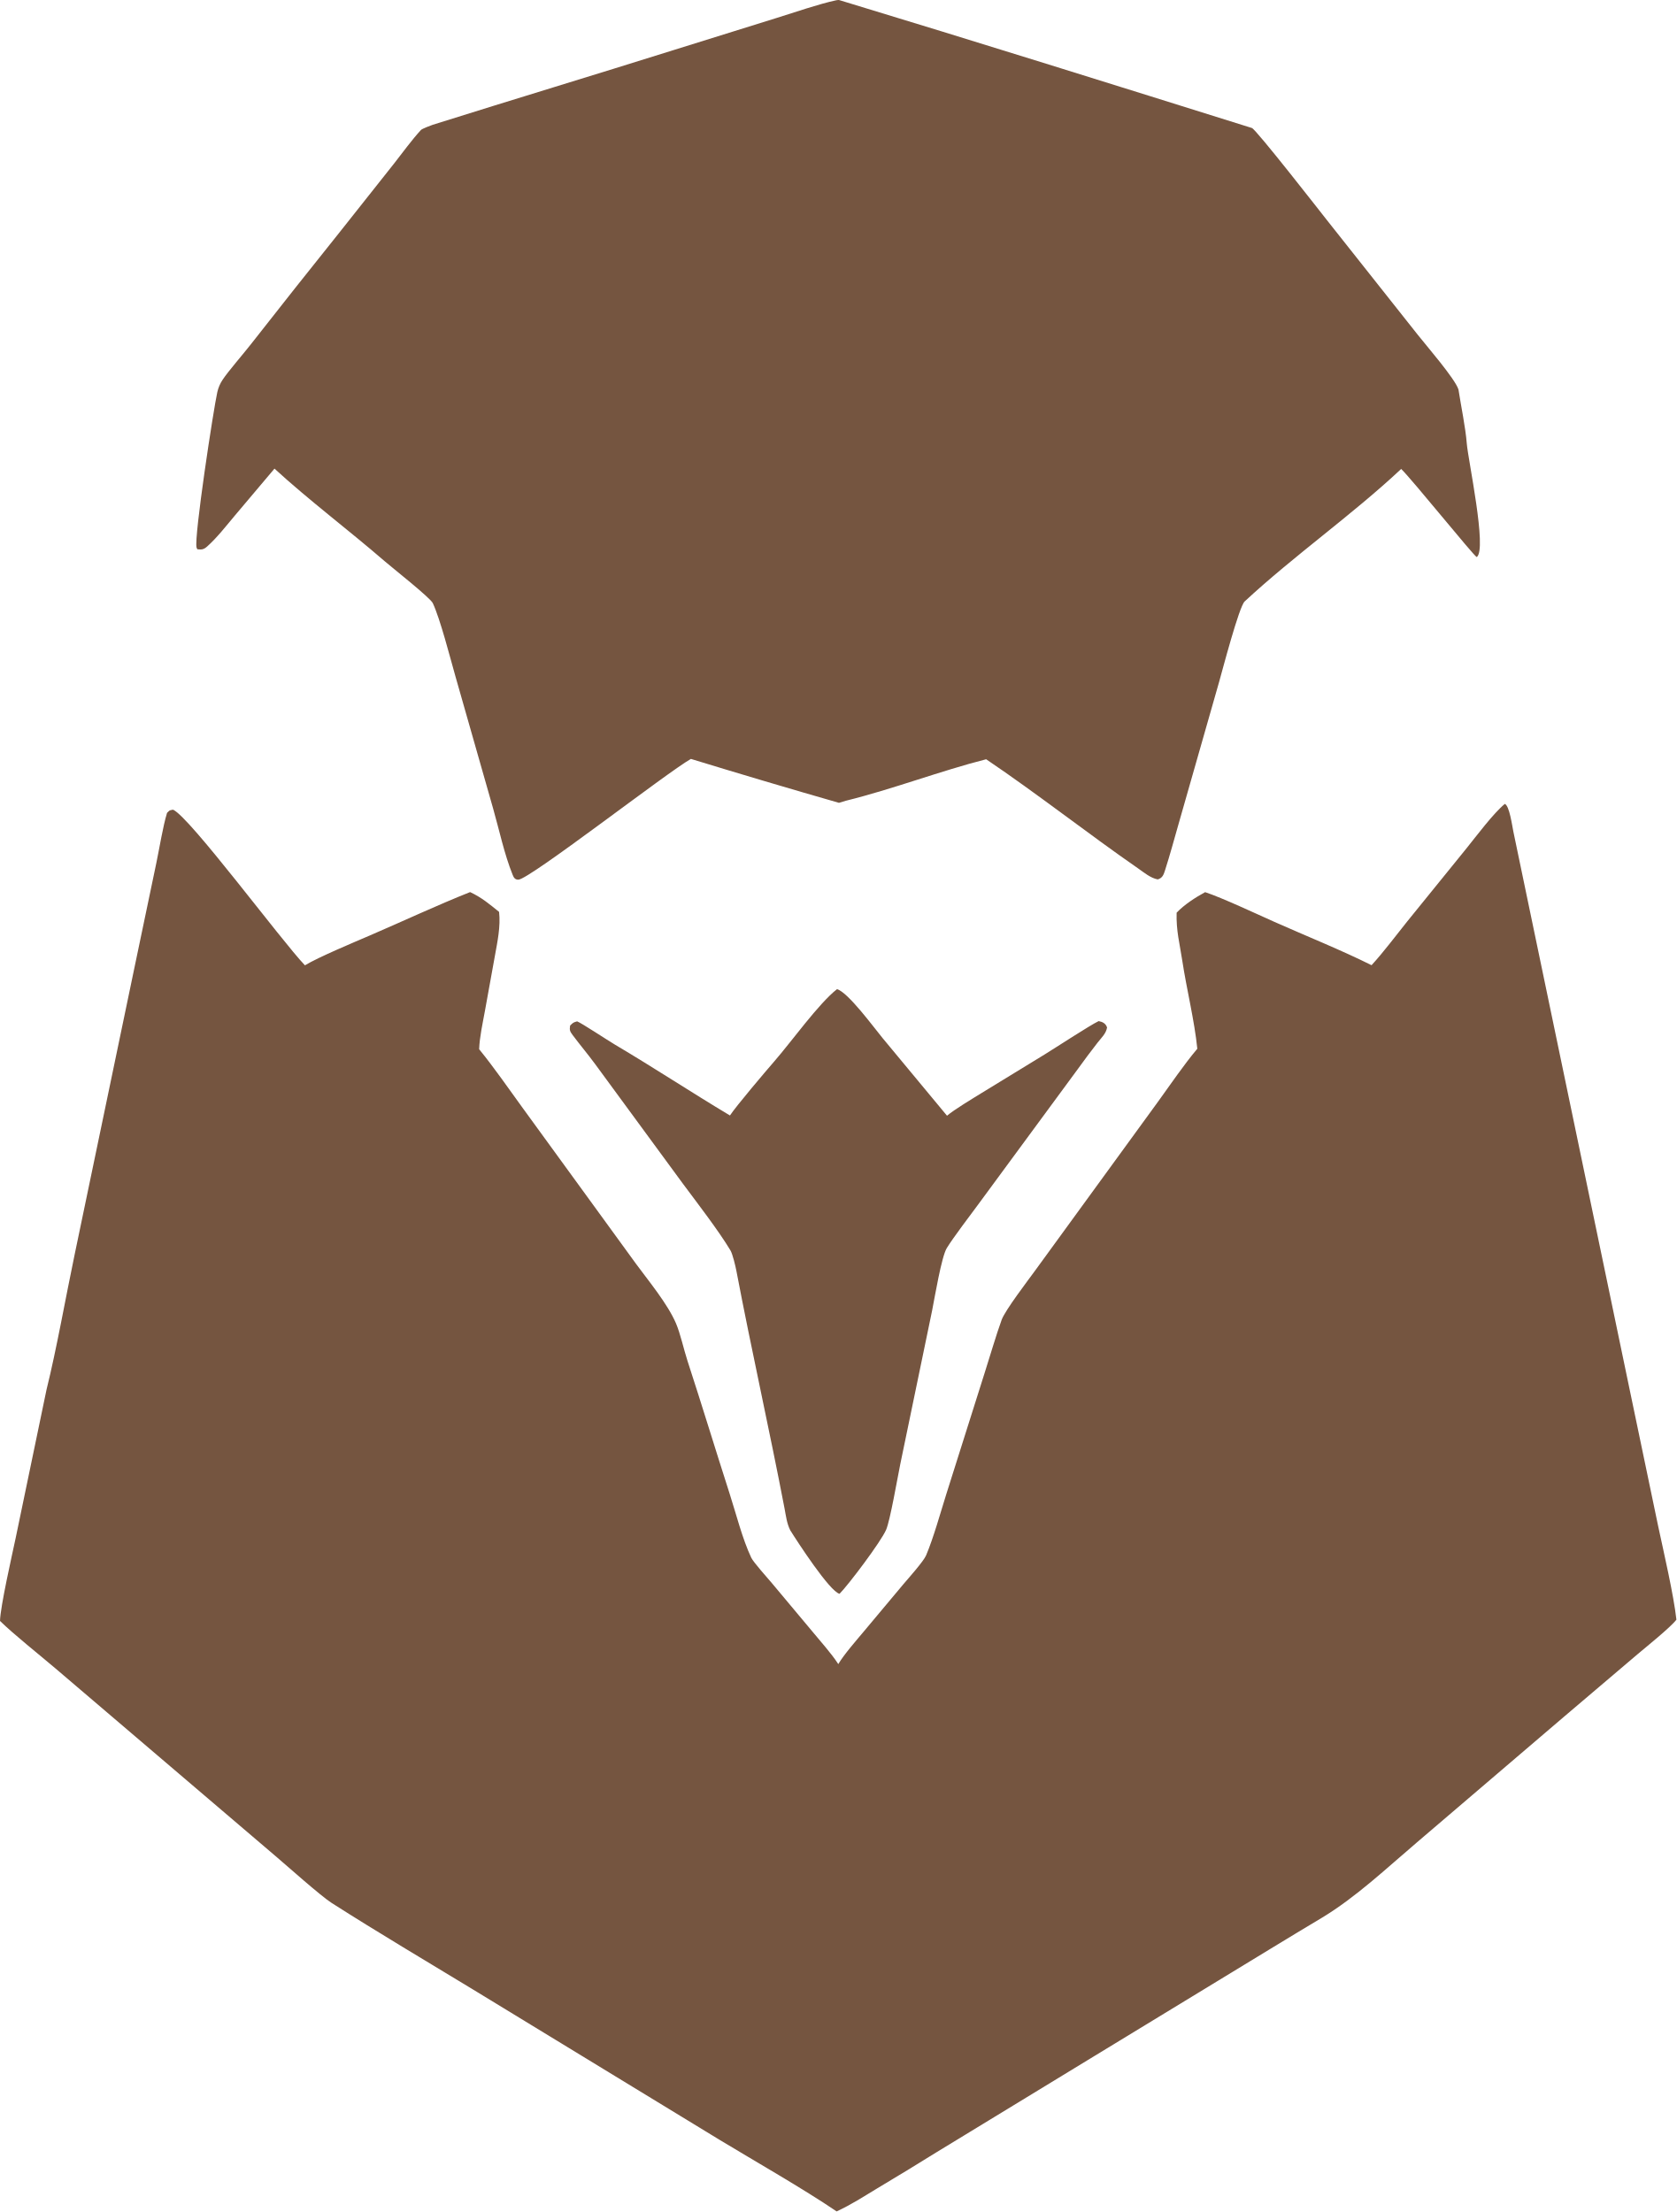
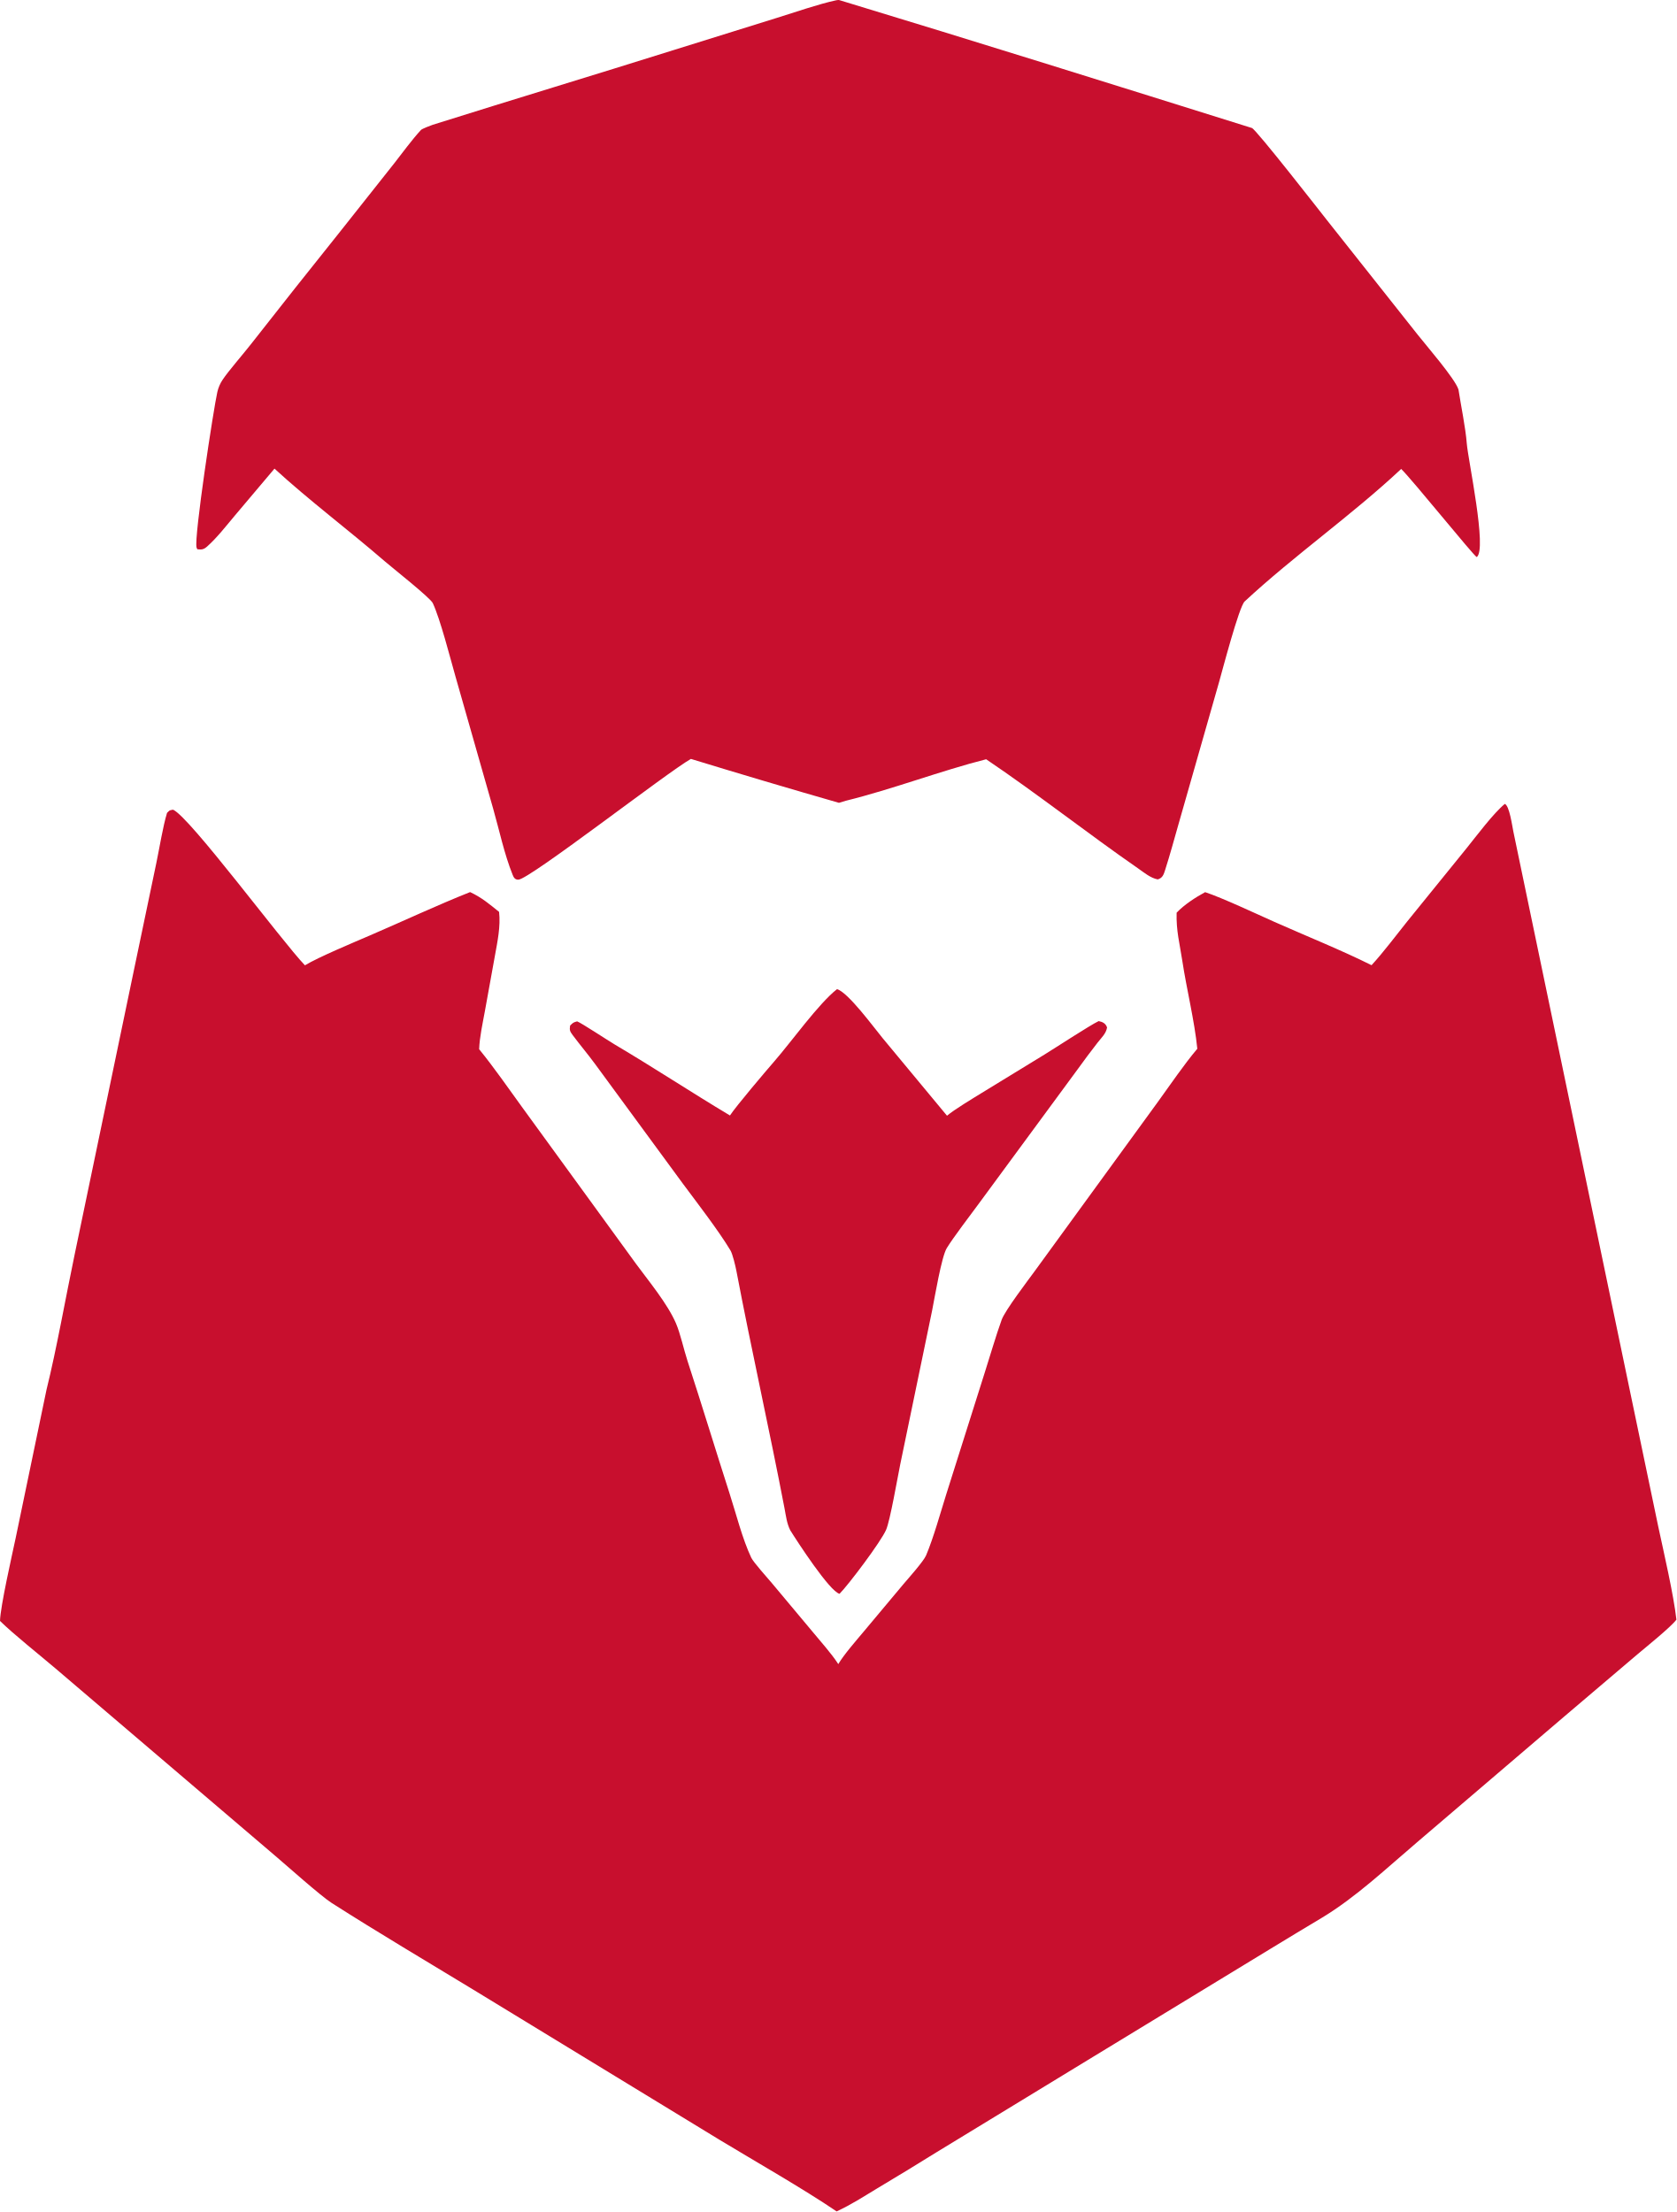
<svg xmlns="http://www.w3.org/2000/svg" width="660" height="871" viewBox="0 0 660 871" fill="none">
-   <path d="M592.433 316.547C594.238 317.229 595.317 325.135 595.795 327.448L641.217 545.431L652.856 601.191C655.002 611.233 658.889 627.919 659.99 637.756C657.801 640.687 648.069 648.506 644.699 651.361L615.848 675.882L557.775 725.505C545.782 735.709 533.866 747.023 520.387 755.161C513.757 759.164 507.042 763.137 500.454 767.195L430.947 809.526L368.778 847.422C360.996 852.265 353.168 857.036 345.295 861.731C339.626 865.145 335.401 867.949 329.377 870.77C316.259 861.85 297.06 850.925 283.125 842.484L186.411 783.502C167.907 772.253 148.711 760.905 130.499 749.263C126.342 746.609 112.864 734.6 108.43 730.819L66.981 695.466L21.893 657.011C15.619 651.664 5.493 643.649 0 638.259C0.169 632.404 4.719 612.47 6.151 605.693L18.312 547.21C22.3 531.134 25.898 510.616 29.373 494.049L53.041 380.481L61.56 339.753C62.757 334.06 64.137 325.378 65.765 320.075C67.054 318.886 66.42 319.179 68.124 318.819C74.688 321.636 110.904 370.589 120.048 380.106C125.325 376.894 139.433 371.007 145.664 368.326C158.49 362.807 172.189 356.387 185.075 351.267C189.682 353.447 192.531 355.881 196.486 359.066C197.127 364.841 195.848 370.745 194.82 376.465L190.89 398.178C190.028 402.92 188.799 408.4 188.636 413.145C194.589 420.448 200.201 428.606 205.778 436.279L233.667 474.632L250.388 497.638C255.382 504.436 262.816 513.39 266.116 521.059C267.854 525.1 269.214 531.433 270.659 535.859C276.331 553.223 281.642 570.729 287.236 588.119C289.783 596.019 292.262 605.958 295.761 613.362C296.627 615.193 302.157 621.317 303.82 623.297L320.028 642.668C322.836 646.035 327.47 651.322 329.727 654.809L330.018 655.265C332.333 651.378 337.061 646.026 340.1 642.377L355.725 623.711C357.578 621.539 363.632 614.745 364.589 612.466C367.604 605.288 370.175 595.865 372.559 588.303L387.666 540.527C389.681 534.258 392.192 525.591 394.35 519.676C395.721 515.92 404.684 504.197 407.486 500.344L430.589 468.593L455.826 433.906C460.766 427.095 466.018 419.307 471.369 412.955C470.276 401.956 467.149 389.477 465.472 378.393C464.427 371.503 463.019 366.568 463.224 359.39C466.245 356.192 470.618 353.388 474.449 351.293C481.306 353.57 494.762 359.906 501.785 363.03C514.005 368.467 528.187 374.171 539.962 380.057C544.669 374.954 549.511 368.424 553.918 362.944L577.316 334.076C581.276 329.181 587.919 320.238 592.433 316.547Z" fill="#755540" />
-   <path d="M329.166 0.117C329.341 0.087 330.079 -0.065 330.402 0.032C383.117 16.005 440.743 34.082 492.864 50.401C494.502 50.914 520.199 83.894 522.397 86.672L558.117 131.773C561.334 135.873 572.917 149.194 574.189 153.406C575.17 159.787 576.971 168.359 577.457 174.628C577.965 181.112 585.559 216.357 581.378 219.359C579.983 218.65 556.107 189.01 551.631 184.655C532.265 202.805 509.482 218.735 490.009 236.822C487.795 238.879 481.203 264.135 479.932 268.585L463.893 324.788C462.204 330.697 460.583 336.704 458.705 342.556C458.117 344.391 457.703 345.727 455.783 346.275C452.954 345.749 450.407 343.574 448.082 341.96C427.999 328.041 408.46 312.61 388.24 298.967C370.34 303.514 351.373 310.771 333.075 315.285L330.286 316.122C310.808 310.531 291.379 304.768 272.004 298.831C262.62 304.132 208.392 346.335 204.07 346.379C202.763 346.393 202.279 345.601 201.834 344.499C198.521 336.289 196.576 326.919 194.144 318.392L179.28 266.251C177.177 258.872 173.332 243.768 170.378 237.477C169.391 235.377 154.396 223.544 151.384 220.936C137.421 208.846 121.61 196.965 108.061 184.53L92.482 202.983C89.112 206.99 85.405 211.773 81.543 215.198C80.183 216.405 79.392 216.479 77.664 216.277C77.572 216.074 77.442 215.816 77.382 215.592C76.313 211.638 84.091 160.82 85.559 154.373C85.95 152.646 86.656 151.005 87.642 149.534C89.891 146.122 95.987 139.148 98.877 135.419C110.338 120.782 121.88 106.21 133.504 91.702L155.208 64.305C158.391 60.241 162.227 54.966 165.749 51.159C166.165 50.71 169.661 49.357 170.356 49.138C201.907 39.209 233.649 29.629 265.196 19.715L305.905 7.021C312.708 4.905 322.594 1.497 329.166 0.117Z" fill="#755540" />
-   <path d="M329.533 389.475C333.988 390.846 343.942 404.485 347.416 408.695L372.827 439.324C375.8 436.832 382.845 432.616 386.33 430.456L411.287 415.19C415.407 412.667 428.993 403.765 432.53 402.068C434.079 402.36 435.312 402.987 435.841 404.577C435.423 407.039 433.678 408.523 432.116 410.541C429.424 414.001 426.8 417.511 424.24 421.07L385.261 474.062C382.118 478.326 375.195 487.416 372.735 491.457C370.657 494.867 368.014 510.746 366.97 516.013L354.449 576.441C353.322 581.921 350.448 598.731 348.842 602.397C346.755 607.16 334.117 623.94 330.522 627.576C326.637 626.667 313.824 606.921 311.114 602.563C309.753 599.879 309.425 596.896 308.863 593.96C302.882 562.734 295.87 531.709 289.919 500.474C289.562 498.597 288.453 493.834 287.554 492.332C282.904 484.569 274.198 473.29 269 466.295L234.288 418.979C231.453 415.115 228.365 411.482 225.507 407.646C224.373 406.124 224.157 405.659 224.446 403.835C225.624 402.674 225.66 402.606 227.213 402.175C228.777 402.724 239.372 409.723 241.973 411.261C257.173 420.25 272.272 430.196 287.374 439.23C289.845 435.483 301.532 421.711 304.813 417.944C311.581 410.176 322.24 395.217 329.533 389.475Z" fill="#755540" />
+   <path d="M592.433 316.547C594.238 317.229 595.317 325.135 595.795 327.448L641.217 545.431L652.856 601.191C655.002 611.233 658.889 627.919 659.99 637.756C657.801 640.687 648.069 648.506 644.699 651.361L615.848 675.882L557.775 725.505C545.782 735.709 533.866 747.023 520.387 755.161C513.757 759.164 507.042 763.137 500.454 767.195L430.947 809.526L368.778 847.422C360.996 852.265 353.168 857.036 345.295 861.731C339.626 865.145 335.401 867.949 329.377 870.77C316.259 861.85 297.06 850.925 283.125 842.484L186.411 783.502C167.907 772.253 148.711 760.905 130.499 749.263C126.342 746.609 112.864 734.6 108.43 730.819L66.981 695.466L21.893 657.011C15.619 651.664 5.493 643.649 0 638.259C0.169 632.404 4.719 612.47 6.151 605.693L18.312 547.21C22.3 531.134 25.898 510.616 29.373 494.049L53.041 380.481L61.56 339.753C62.757 334.06 64.137 325.378 65.765 320.075C67.054 318.886 66.42 319.179 68.124 318.819C74.688 321.636 110.904 370.589 120.048 380.106C125.325 376.894 139.433 371.007 145.664 368.326C158.49 362.807 172.189 356.387 185.075 351.267C189.682 353.447 192.531 355.881 196.486 359.066C197.127 364.841 195.848 370.745 194.82 376.465L190.89 398.178C190.028 402.92 188.799 408.4 188.636 413.145C194.589 420.448 200.201 428.606 205.778 436.279L233.667 474.632L250.388 497.638C255.382 504.436 262.816 513.39 266.116 521.059C267.854 525.1 269.214 531.433 270.659 535.859C276.331 553.223 281.642 570.729 287.236 588.119C289.783 596.019 292.262 605.958 295.761 613.362C296.627 615.193 302.157 621.317 303.82 623.297L320.028 642.668C322.836 646.035 327.47 651.322 329.727 654.809L330.018 655.265C332.333 651.378 337.061 646.026 340.1 642.377L355.725 623.711C357.578 621.539 363.632 614.745 364.589 612.466C367.604 605.288 370.175 595.865 372.559 588.303L387.666 540.527C389.681 534.258 392.192 525.591 394.35 519.676C395.721 515.92 404.684 504.197 407.486 500.344L430.589 468.593L455.826 433.906C460.766 427.095 466.018 419.307 471.369 412.955C470.276 401.956 467.149 389.477 465.472 378.393C464.427 371.503 463.019 366.568 463.224 359.39C466.245 356.192 470.618 353.388 474.449 351.293C481.306 353.57 494.762 359.906 501.785 363.03C514.005 368.467 528.187 374.171 539.962 380.057C544.669 374.954 549.511 368.424 553.918 362.944L577.316 334.076C581.276 329.181 587.919 320.238 592.433 316.547Z" fill="#C80F2E" />
+   <path d="M329.166 0.117C329.341 0.087 330.079 -0.065 330.402 0.032C383.117 16.005 440.743 34.082 492.864 50.401C494.502 50.914 520.199 83.894 522.397 86.672L558.117 131.773C561.334 135.873 572.917 149.194 574.189 153.406C575.17 159.787 576.971 168.359 577.457 174.628C577.965 181.112 585.559 216.357 581.378 219.359C579.983 218.65 556.107 189.01 551.631 184.655C532.265 202.805 509.482 218.735 490.009 236.822C487.795 238.879 481.203 264.135 479.932 268.585L463.893 324.788C462.204 330.697 460.583 336.704 458.705 342.556C458.117 344.391 457.703 345.727 455.783 346.275C452.954 345.749 450.407 343.574 448.082 341.96C427.999 328.041 408.46 312.61 388.24 298.967C370.34 303.514 351.373 310.771 333.075 315.285L330.286 316.122C310.808 310.531 291.379 304.768 272.004 298.831C262.62 304.132 208.392 346.335 204.07 346.379C202.763 346.393 202.279 345.601 201.834 344.499C198.521 336.289 196.576 326.919 194.144 318.392L179.28 266.251C177.177 258.872 173.332 243.768 170.378 237.477C169.391 235.377 154.396 223.544 151.384 220.936C137.421 208.846 121.61 196.965 108.061 184.53L92.482 202.983C89.112 206.99 85.405 211.773 81.543 215.198C80.183 216.405 79.392 216.479 77.664 216.277C77.572 216.074 77.442 215.816 77.382 215.592C76.313 211.638 84.091 160.82 85.559 154.373C85.95 152.646 86.656 151.005 87.642 149.534C89.891 146.122 95.987 139.148 98.877 135.419C110.338 120.782 121.88 106.21 133.504 91.702L155.208 64.305C158.391 60.241 162.227 54.966 165.749 51.159C166.165 50.71 169.661 49.357 170.356 49.138C201.907 39.209 233.649 29.629 265.196 19.715L305.905 7.021C312.708 4.905 322.594 1.497 329.166 0.117Z" fill="#C80F2E" />
+   <path d="M329.533 389.475C333.988 390.846 343.942 404.485 347.416 408.695L372.827 439.324C375.8 436.832 382.845 432.616 386.33 430.456L411.287 415.19C415.407 412.667 428.993 403.765 432.53 402.068C434.079 402.36 435.312 402.987 435.841 404.577C435.423 407.039 433.678 408.523 432.116 410.541C429.424 414.001 426.8 417.511 424.24 421.07L385.261 474.062C382.118 478.326 375.195 487.416 372.735 491.457C370.657 494.867 368.014 510.746 366.97 516.013L354.449 576.441C353.322 581.921 350.448 598.731 348.842 602.397C346.755 607.16 334.117 623.94 330.522 627.576C326.637 626.667 313.824 606.921 311.114 602.563C309.753 599.879 309.425 596.896 308.863 593.96C302.882 562.734 295.87 531.709 289.919 500.474C289.562 498.597 288.453 493.834 287.554 492.332C282.904 484.569 274.198 473.29 269 466.295L234.288 418.979C231.453 415.115 228.365 411.482 225.507 407.646C224.373 406.124 224.157 405.659 224.446 403.835C225.624 402.674 225.66 402.606 227.213 402.175C228.777 402.724 239.372 409.723 241.973 411.261C257.173 420.25 272.272 430.196 287.374 439.23C289.845 435.483 301.532 421.711 304.813 417.944C311.581 410.176 322.24 395.217 329.533 389.475Z" fill="#C80F2E" />
</svg>
